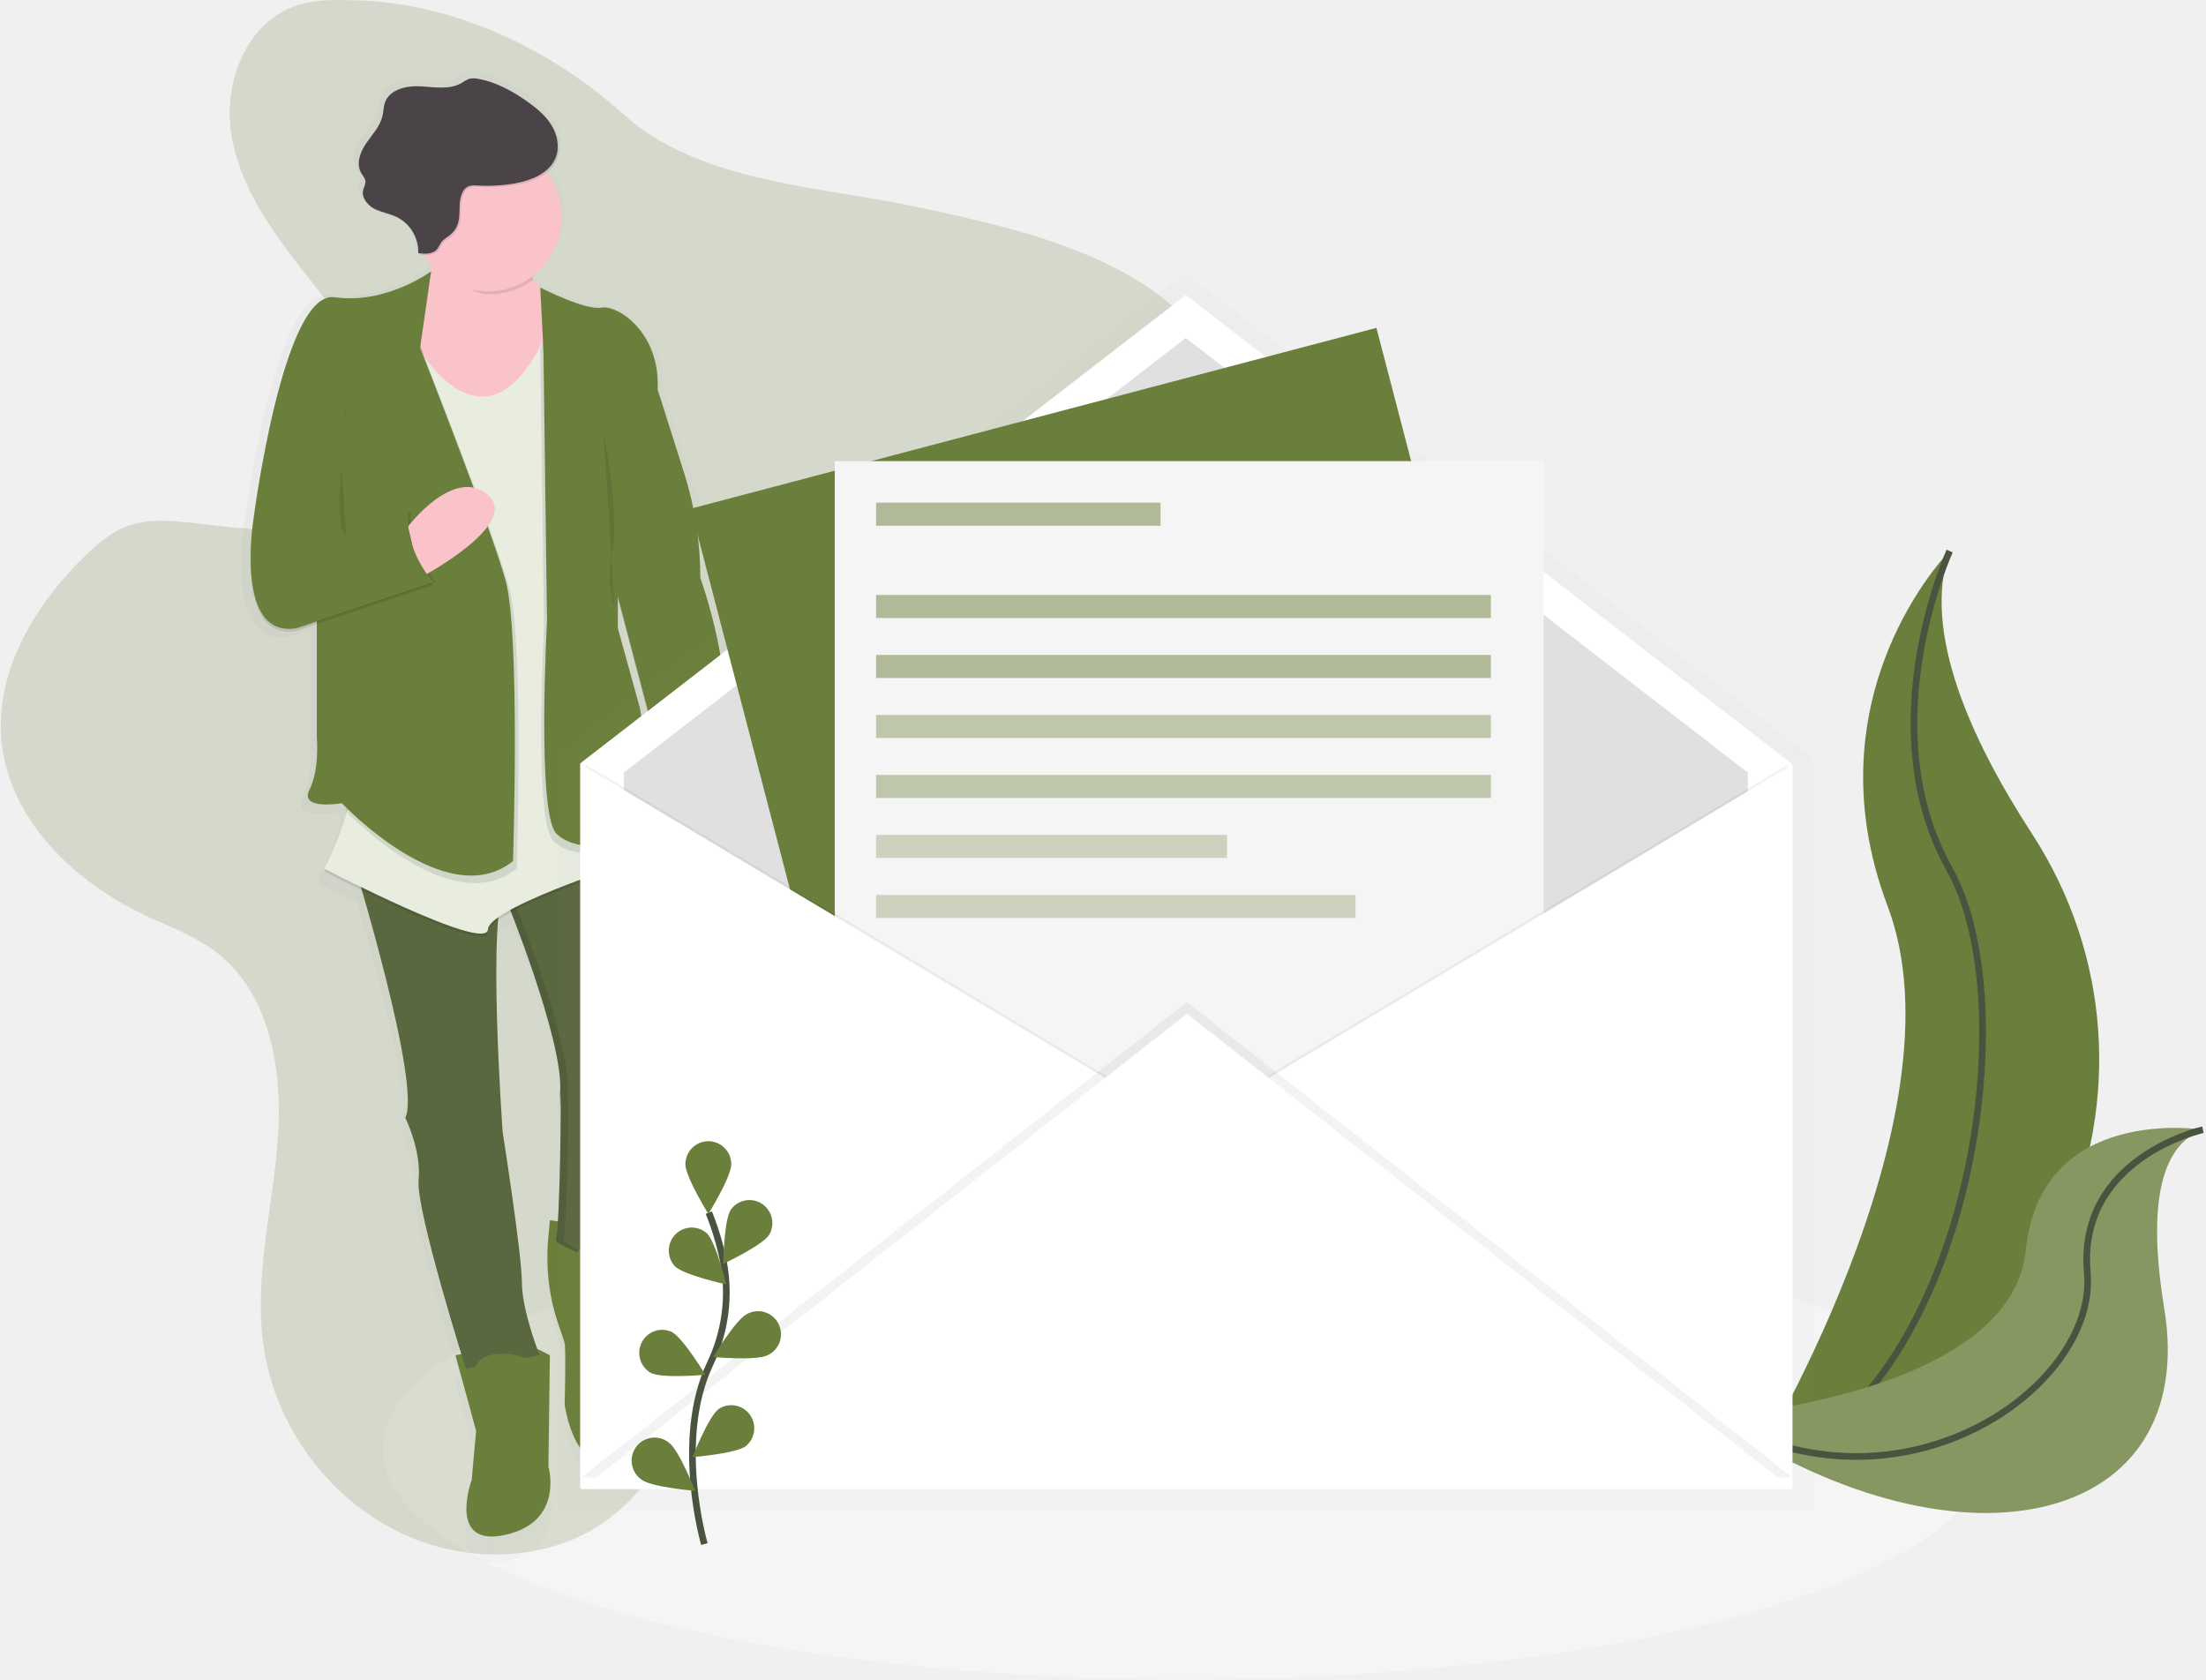
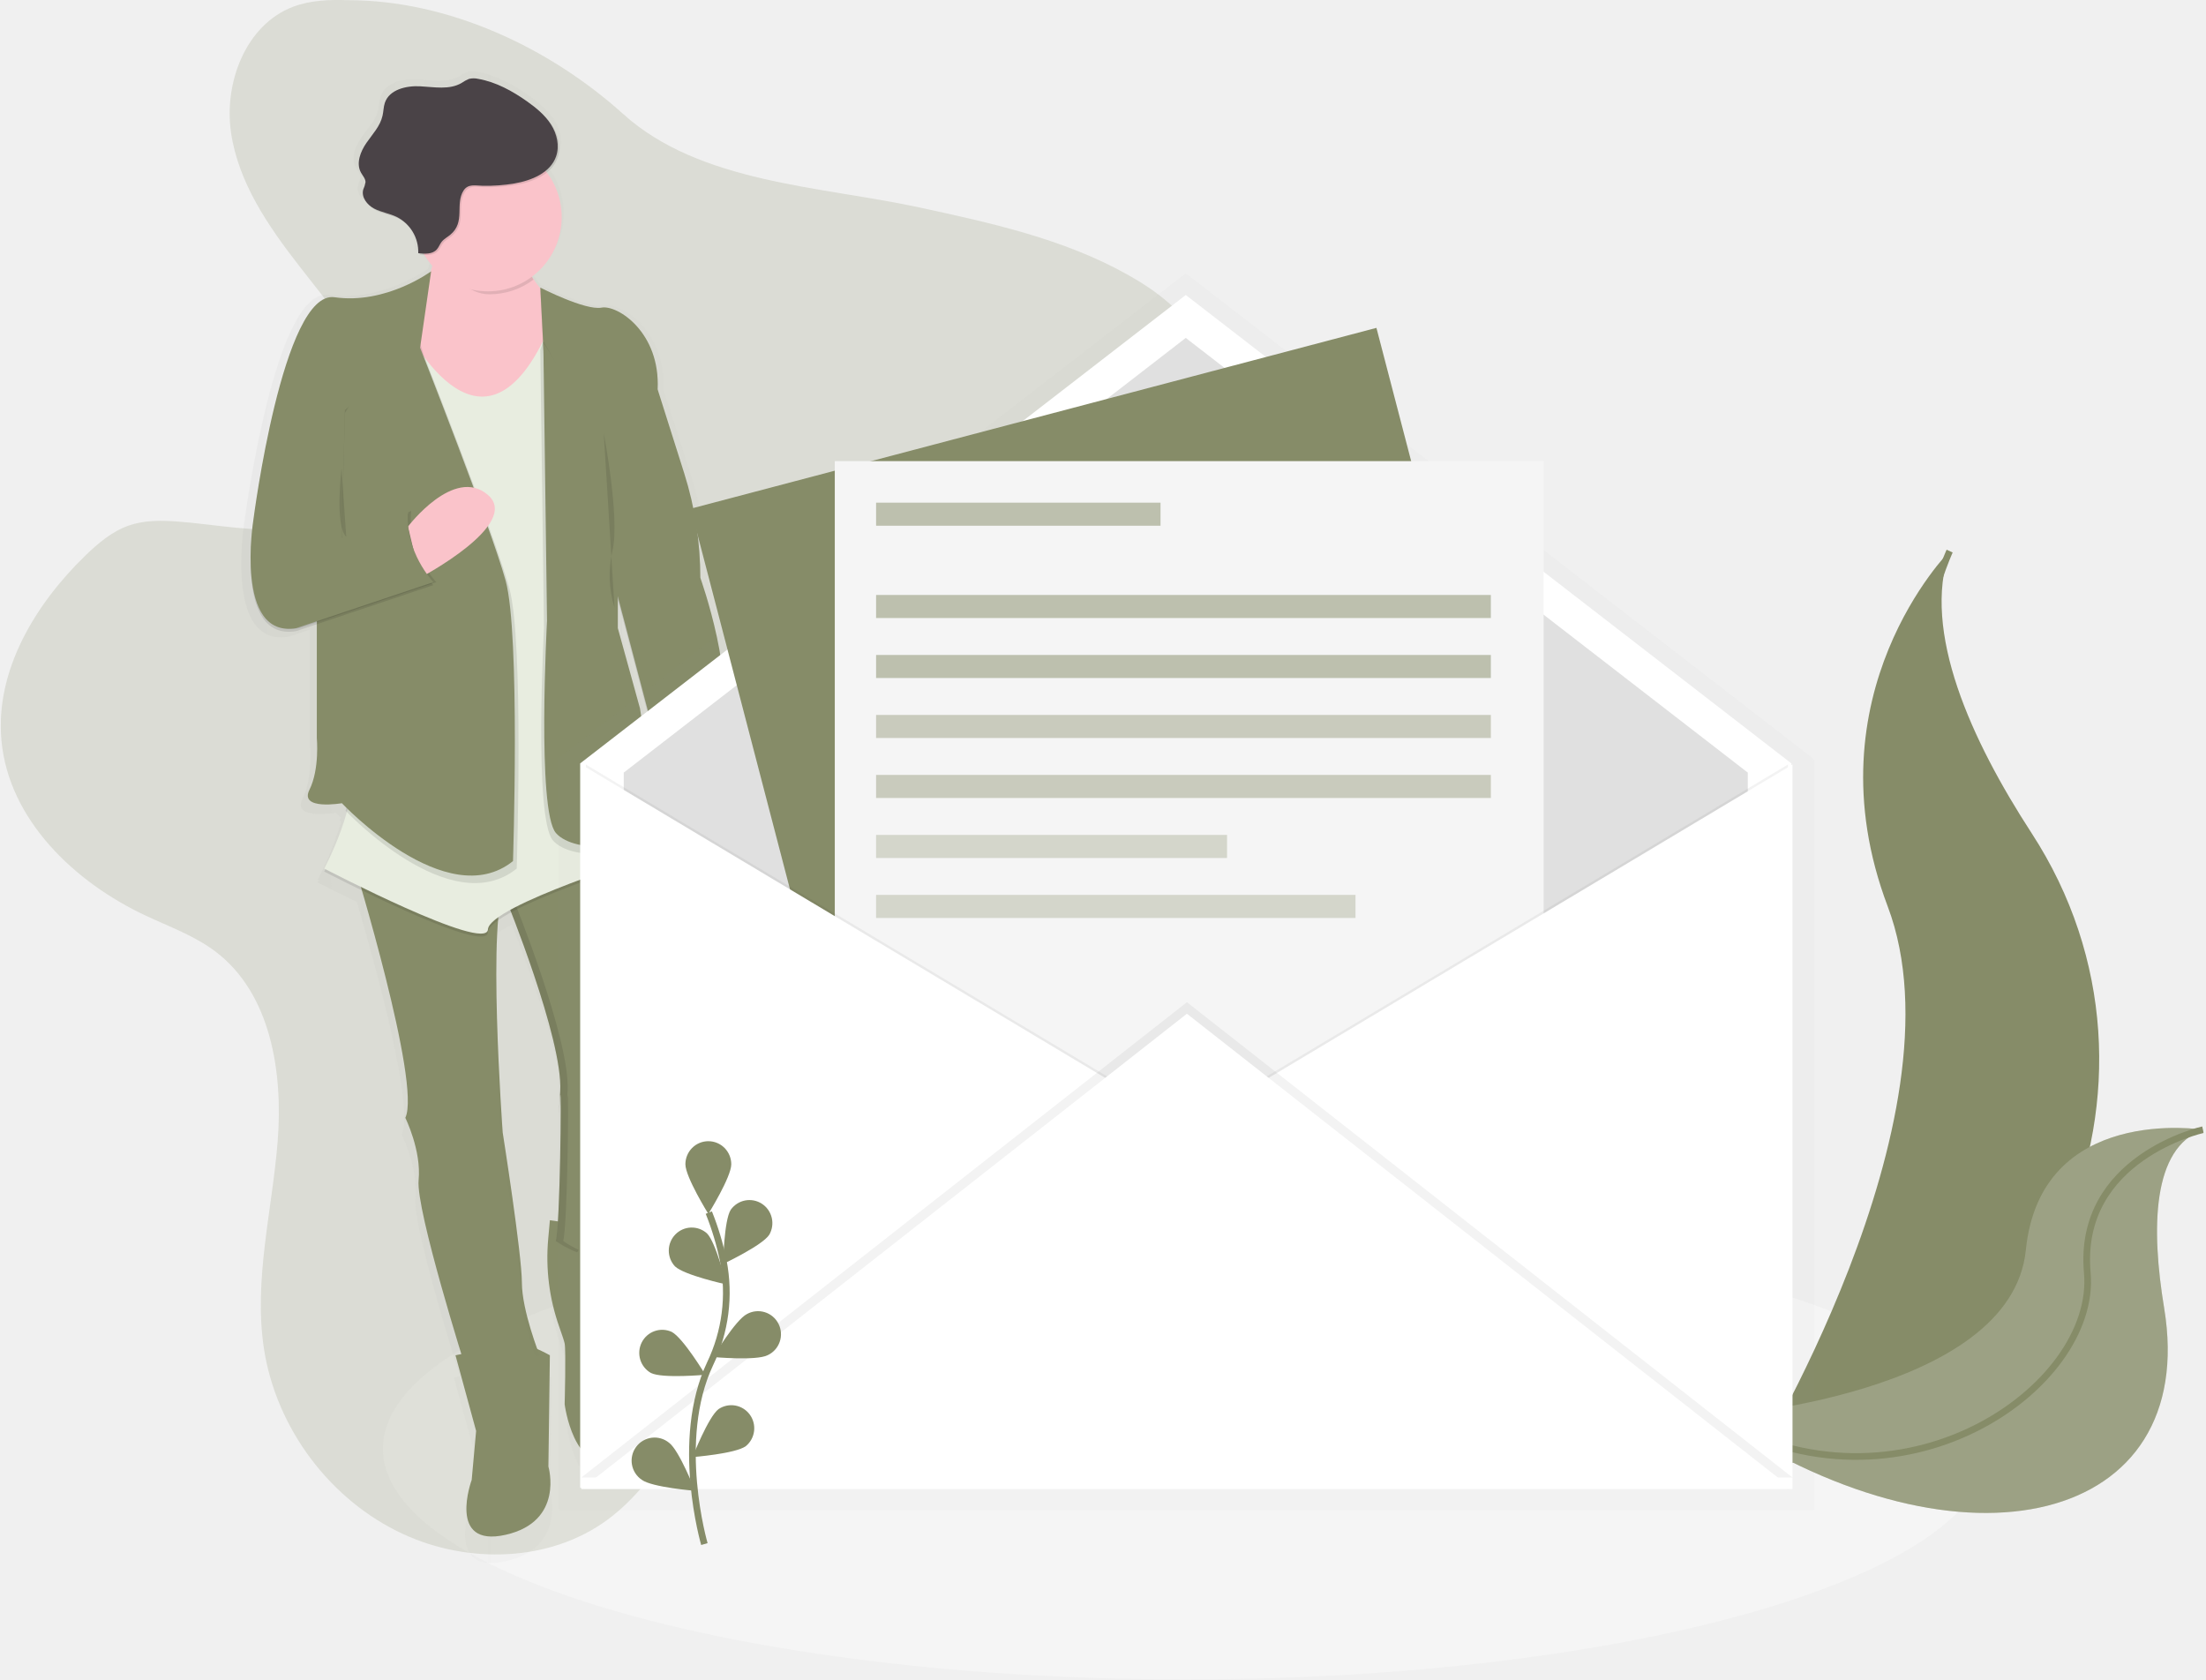
<svg xmlns="http://www.w3.org/2000/svg" width="662" height="504" viewBox="0 0 662 504" fill="none">
  <g clip-path="url(#clip0_282_1180)">
    <path d="M355.838 504C488.902 504 596.772 472.998 596.772 434.755C596.772 396.512 488.902 365.51 355.838 365.51C222.773 365.51 114.903 396.512 114.903 434.755C114.903 472.998 222.773 504 355.838 504Z" fill="#F5F5F5" />
-     <path d="M585.07 165.385C585.07 165.385 542.39 208.317 566.484 272.022C590.577 335.728 525.181 441.673 525.181 441.673C525.181 441.673 525.869 441.569 527.184 441.34C614.843 425.774 658.397 324.925 609.652 250.009C591.555 222.159 576.651 189.482 585.07 165.385Z" fill="#6B7F3C" />
-     <path d="M585.07 165.385C585.07 165.385 560.977 218.011 585.07 260.943C609.164 303.875 589.2 424.361 525.181 441.673" stroke="#4A5240" stroke-width="2" stroke-miterlimit="10" />
-     <path d="M661.081 339.031C661.081 339.031 612.378 331.227 607.938 375.135C603.498 419.043 514.317 425.123 514.317 425.123C514.317 425.123 514.896 425.525 515.99 426.245C589.647 474.882 660.062 457.225 649.454 392.64C645.482 368.633 645.799 344.515 661.081 339.031Z" fill="#6B7F3C" />
+     <path d="M585.07 165.385C585.07 165.385 542.39 208.317 566.484 272.022C590.577 335.728 525.181 441.673 525.181 441.673C525.181 441.673 525.869 441.569 527.184 441.34C614.843 425.774 658.397 324.925 609.652 250.009C591.555 222.159 576.651 189.482 585.07 165.385Z" fill="#868C68" />
+     <path d="M585.07 165.385C585.07 165.385 560.977 218.011 585.07 260.943C609.164 303.875 589.2 424.361 525.181 441.673" stroke="#868C68" stroke-width="2" stroke-miterlimit="10" />
+     <path d="M661.081 339.031C661.081 339.031 612.378 331.227 607.938 375.135C603.498 419.043 514.317 425.123 514.317 425.123C514.317 425.123 514.896 425.525 515.99 426.245C589.647 474.882 660.062 457.225 649.454 392.64C645.482 368.633 645.799 344.515 661.081 339.031Z" fill="#868C68" />
    <path opacity="0.2" d="M661.081 339.031C661.081 339.031 612.378 331.227 607.938 375.135C603.498 419.043 514.317 425.123 514.317 425.123C514.317 425.123 514.896 425.525 515.99 426.245C589.647 474.882 660.062 457.225 649.454 392.64C645.482 368.633 645.799 344.515 661.081 339.031Z" fill="#F5F5F5" />
-     <path d="M661.081 339.031C661.081 339.031 623.275 347.381 626.38 381.962C629.484 416.543 570.214 457.98 514.29 425.109" stroke="#4A5240" stroke-width="2" stroke-miterlimit="10" />
-     <path opacity="0.2" d="M104.454 0.055C98.905 -0.139 93.219 0.055 88.015 2.008C73.855 7.319 67.143 24.693 69.325 39.74C71.508 54.787 80.484 67.853 89.798 79.826C99.112 91.798 109.203 103.618 114.311 117.91C116.858 125.049 118.049 133.047 115.461 140.173C111.468 151.162 99.428 157.304 87.87 158.578C76.312 159.852 64.706 157.366 53.107 156.501C48.24 156.154 43.236 156.113 38.651 157.719C33.619 159.471 29.427 163.044 25.572 166.77C10.53 181.38 -1.509 201.323 0.439 222.263C2.642 246 22.288 264.765 43.807 274.827C50.932 278.164 58.47 280.865 64.741 285.629C81.262 298.19 84.972 321.726 83.327 342.507C81.682 363.287 76.078 384.088 79.197 404.689C82.866 428.647 99.105 450.287 121.009 460.396C140.525 469.398 164.949 468.837 182.275 456.103C190.722 449.871 197.11 441.278 202.665 432.366C211.05 418.921 217.853 404.542 222.938 389.517C225.354 382.378 227.626 374.699 233.264 369.734C236.706 366.68 241.167 364.97 245.579 363.64C258.879 359.638 272.887 358.537 286.311 354.978C299.734 351.418 313.24 344.785 320.537 332.923C330.863 316.09 326.044 294.561 326.093 274.757C326.175 229.637 353.015 189.24 362.921 145.269C366.157 130.894 367.361 114.988 360.133 102.171C355.218 93.425 346.937 87.193 338.229 82.346C319.092 71.655 297.339 66.897 275.937 62.265C246.192 55.839 210.072 55.008 187.018 34.221C164.894 14.278 134.625 0.055 104.454 0.055Z" fill="#6B7F3C" />
+     <path d="M661.081 339.031C661.081 339.031 623.275 347.381 626.38 381.962C629.484 416.543 570.214 457.98 514.29 425.109" stroke="#868C68" stroke-width="2" stroke-miterlimit="10" />
+     <path opacity="0.2" d="M104.454 0.055C98.905 -0.139 93.219 0.055 88.015 2.008C73.855 7.319 67.143 24.693 69.325 39.74C71.508 54.787 80.484 67.853 89.798 79.826C99.112 91.798 109.203 103.618 114.311 117.91C116.858 125.049 118.049 133.047 115.461 140.173C111.468 151.162 99.428 157.304 87.87 158.578C76.312 159.852 64.706 157.366 53.107 156.501C48.24 156.154 43.236 156.113 38.651 157.719C33.619 159.471 29.427 163.044 25.572 166.77C10.53 181.38 -1.509 201.323 0.439 222.263C2.642 246 22.288 264.765 43.807 274.827C50.932 278.164 58.47 280.865 64.741 285.629C81.262 298.19 84.972 321.726 83.327 342.507C81.682 363.287 76.078 384.088 79.197 404.689C82.866 428.647 99.105 450.287 121.009 460.396C140.525 469.398 164.949 468.837 182.275 456.103C190.722 449.871 197.11 441.278 202.665 432.366C211.05 418.921 217.853 404.542 222.938 389.517C225.354 382.378 227.626 374.699 233.264 369.734C236.706 366.68 241.167 364.97 245.579 363.64C258.879 359.638 272.887 358.537 286.311 354.978C299.734 351.418 313.24 344.785 320.537 332.923C330.863 316.09 326.044 294.561 326.093 274.757C326.175 229.637 353.015 189.24 362.921 145.269C366.157 130.894 367.361 114.988 360.133 102.171C355.218 93.425 346.937 87.193 338.229 82.346C319.092 71.655 297.339 66.897 275.937 62.265C246.192 55.839 210.072 55.008 187.018 34.221C164.894 14.278 134.625 0.055 104.454 0.055Z" fill="#868C68" />
    <g opacity="0.5">
      <path opacity="0.5" d="M212.351 174.698C212.35 163.823 210.656 153.014 207.333 142.666L199.072 116.899C199.072 116.47 199.072 116.048 199.072 115.625C199.327 99.11 186.53 90.87 181.601 91.763C176.555 92.678 162.554 85.615 162.554 85.615V85.808C161.594 84.697 160.728 83.506 159.965 82.249C162.384 80.477 164.427 78.236 165.973 75.658C167.519 73.081 168.537 70.218 168.967 67.239C169.397 64.26 169.231 61.224 168.479 58.31C167.726 55.397 166.402 52.663 164.584 50.272C166.098 49.128 167.252 47.57 167.909 45.785C169.052 42.551 168.178 38.86 166.319 35.98C165.529 34.777 164.605 33.669 163.565 32.677C161.991 31.108 160.272 29.693 158.43 28.453C153.839 25.254 148.793 22.505 143.286 21.528C142.333 21.302 141.341 21.302 140.388 21.528C139.561 21.864 138.773 22.291 138.04 22.802C134.268 24.963 129.573 24.028 125.222 23.799C120.872 23.571 115.585 24.797 114.208 28.903C113.782 30.17 113.809 31.541 113.52 32.843C112.832 36.028 110.388 38.5 108.502 41.152C106.615 43.804 105.204 47.384 106.774 50.265C107.311 51.234 108.151 52.128 108.151 53.236C108.151 54.032 107.682 54.745 107.462 55.507C106.987 57.238 107.882 58.969 109.259 60.222C109.852 60.866 110.551 61.402 111.324 61.808C113.506 62.93 116.019 63.276 118.242 64.315C119.352 64.839 120.37 65.541 121.257 66.392C122.344 67.536 123.193 68.887 123.756 70.364C124.318 71.842 124.583 73.418 124.534 74.999L124.995 75.048C124.995 75.186 124.995 75.318 124.995 75.456C125.477 75.512 125.987 75.56 126.489 75.581C127.212 76.755 128.039 77.86 128.96 78.884C128.804 79.475 128.628 80.075 128.43 80.684C126.813 81.813 113.582 90.676 98.534 88.544C82.474 86.266 73.291 156.895 73.291 156.895C72.696 160.935 72.406 165.013 72.423 169.096C72.355 179.483 74.523 193.076 86.604 191.075L93.027 188.949V223.883C93.027 223.883 93.942 233.453 90.734 239.809C87.527 246.166 100.833 243.909 100.833 243.909C100.833 243.909 101.342 244.442 102.279 245.349L101.983 246.187L102.375 246.589C100.625 252.607 98.265 258.429 95.333 263.962L95.712 264.156C95.471 264.62 95.333 264.848 95.333 264.848C95.333 264.848 100.275 267.39 107.077 270.665C112.542 289.25 124.507 332.293 120.569 340.492L120.679 340.727C121.416 342.264 125.532 351.329 124.699 359.631C123.949 367.054 134.165 400.783 137.978 413.033L136.175 413.4L142.597 436.638L141.221 451.678C141.221 451.678 133.421 472.639 151.773 468.54C170.126 464.44 165.08 447.579 165.08 447.579L165.541 413.4C165.541 413.4 163.772 412.41 161.59 411.461C160.089 407.382 156.819 397.743 156.819 391.075C156.819 382.42 150.851 345.048 150.851 345.048V344.972V344.826V344.785L150.817 344.286V344.203C150.817 343.739 150.741 343.102 150.686 342.327V342.285C149.997 332.182 147.932 297.858 149.44 279.965C150.766 279.055 152.145 278.227 153.57 277.486C158.038 288.842 169.554 319.524 168.818 332.397C167.902 348.323 168.591 335.818 168.818 333.782C168.887 333.152 168.935 333.913 168.956 335.624C168.956 335.935 168.956 336.282 168.956 336.649C168.956 337.016 168.956 337.424 168.956 337.847C168.956 338.269 168.956 338.726 168.956 339.231C168.956 339.471 168.956 339.716 168.956 339.965C168.956 340.464 168.956 340.986 168.956 341.53C168.956 341.803 168.956 342.08 168.956 342.361C168.956 343.746 168.956 345.283 168.907 346.883C168.907 347.202 168.907 347.525 168.907 347.852C168.907 348.829 168.907 349.826 168.859 350.837C168.859 352.222 168.804 353.565 168.777 354.957C168.708 358.073 168.618 361.224 168.508 364.174C168.508 364.501 168.497 364.827 168.474 365.15C168.451 365.796 168.425 366.429 168.398 367.047C168.37 367.666 168.343 368.271 168.315 368.861C168.288 369.448 168.258 370.018 168.226 370.572C168.191 371.223 168.15 371.846 168.116 372.441L165.624 372.081L165.094 377.842C164.259 386.989 165.434 396.209 168.536 404.848C169.389 407.216 170.05 409.176 170.195 409.875C170.656 412.153 170.195 428.571 170.195 428.571C170.195 428.571 172.948 449.989 185.8 445.883C191.583 444.034 194.391 438.411 195.734 432.775C197.223 426.241 196.668 419.403 194.144 413.199C192.319 408.587 190.454 402.12 191.769 397.12C194.061 388.465 194.061 376.16 194.061 376.16L192.643 375.959C192.996 375.283 193.316 374.59 193.6 373.882C193.6 373.882 193.138 342.438 197.269 338.338C199.54 336.081 199.334 330.659 198.646 326.227C197.662 319.814 197.431 313.306 197.957 306.839C198.239 303.508 198.646 300.607 199.121 299.575C200.332 297.165 201.544 272.874 196.181 261.185L197.283 260.839L197.11 259.98L197.283 259.925C198.091 262.097 199.01 264.225 200.036 266.303C200.307 266.516 200.619 266.672 200.952 266.76C215.814 264.135 216.413 250.182 215.587 242.565C216.213 242.87 216.557 243.064 216.557 243.064L217.934 222.983C219.345 219.777 219.868 215.684 219.834 211.26C219.896 195.444 212.351 174.698 212.351 174.698ZM195.968 231.777C194.949 223.031 193.538 214.798 193.538 214.798L186.654 190.188V181.228L197.572 222.221L195.968 231.777Z" fill="url(#paint0_linear_282_1180)" />
    </g>
-     <path d="M165.017 366.202L164.508 371.832C163.704 380.777 164.843 389.791 167.847 398.249C168.666 400.569 169.306 402.48 169.444 403.165C169.884 405.395 169.444 421.425 169.444 421.425C169.444 421.425 172.101 442.358 184.499 438.349C190.074 436.548 192.759 431.043 194.081 425.538C195.514 419.154 194.976 412.482 192.539 406.413C190.777 401.905 188.973 395.569 190.247 390.701C192.463 382.239 192.463 370.218 192.463 370.218L165.017 366.202Z" fill="#6B7F3C" />
-     <path d="M151.739 269.564C151.739 269.564 169.004 311.873 168.116 327.453C167.228 343.033 167.896 330.791 168.116 328.789C168.508 325.223 168.116 367.567 166.787 372.414C166.787 372.414 184.94 385.771 192.024 367.961C192.024 367.961 191.583 337.237 195.562 333.228C197.751 331.026 197.537 325.722 196.89 321.394C195.935 315.134 195.704 308.783 196.202 302.469C196.47 299.215 196.842 296.348 197.324 295.372C198.653 292.699 199.981 262.418 192.01 253.956L151.739 269.564Z" fill="#5A6840" />
+     <path d="M165.017 366.202L164.508 371.832C163.704 380.777 164.843 389.791 167.847 398.249C168.666 400.569 169.306 402.48 169.444 403.165C169.884 405.395 169.444 421.425 169.444 421.425C169.444 421.425 172.101 442.358 184.499 438.349C190.074 436.548 192.759 431.043 194.081 425.538C195.514 419.154 194.976 412.482 192.539 406.413C190.777 401.905 188.973 395.569 190.247 390.701C192.463 382.239 192.463 370.218 192.463 370.218L165.017 366.202Z" fill="#868C68" />
+     <path d="M151.739 269.564C151.739 269.564 169.004 311.873 168.116 327.453C167.228 343.033 167.896 330.791 168.116 328.789C168.508 325.223 168.116 367.567 166.787 372.414C166.787 372.414 184.94 385.771 192.024 367.961C192.024 367.961 191.583 337.237 195.562 333.228C197.751 331.026 197.537 325.722 196.89 321.394C195.935 315.134 195.704 308.783 196.202 302.469C196.47 299.215 196.842 296.348 197.324 295.372C198.653 292.699 199.981 262.418 192.01 253.956L151.739 269.564Z" fill="#868C68" />
    <path opacity="0.1" d="M169.004 372.434C170.332 367.539 170.725 325.223 170.332 328.81C170.112 330.811 169.444 343.061 170.332 327.474C171.22 311.887 153.956 269.585 153.956 269.585L192.581 254.642C192.402 254.413 192.216 254.198 192.03 253.998L151.746 269.585C151.746 269.585 169.011 311.893 168.123 327.474C167.235 343.054 167.902 330.811 168.123 328.81C168.515 325.244 168.123 367.587 166.794 372.434C166.794 372.434 174.043 377.766 181.168 377.198C174.828 376.721 169.004 372.434 169.004 372.434Z" fill="black" />
-     <path d="M136.684 406.725L142.879 429.437L141.55 444.131C141.55 444.131 134.026 464.613 151.732 460.604C169.437 456.595 164.57 440.121 164.57 440.121L165.011 406.725C165.011 406.725 157.927 402.715 154.829 403.165C151.732 403.615 136.684 406.725 136.684 406.725Z" fill="#6B7F3C" />
-     <path d="M106.141 258.88C106.141 258.88 126.503 325.23 121.636 335.472C121.636 335.472 126.503 345.27 125.622 354.168C124.741 363.066 139.789 410.72 139.789 410.72L161.927 406.711C161.927 406.711 156.613 393.353 156.613 384.892C156.613 376.43 150.858 339.882 150.858 339.882C150.858 339.882 145.991 273.082 151.746 265.956L106.141 258.88Z" fill="#5A6840" />
+     <path d="M136.684 406.725L142.879 429.437L141.55 444.131C141.55 444.131 134.026 464.613 151.732 460.604C169.437 456.595 164.57 440.121 164.57 440.121L165.011 406.725C165.011 406.725 157.927 402.715 154.829 403.165C151.732 403.615 136.684 406.725 136.684 406.725Z" fill="#868C68" />
+     <path d="M106.141 258.88C106.141 258.88 126.503 325.23 121.636 335.472C121.636 335.472 126.503 345.27 125.622 354.168C124.741 363.066 139.789 410.72 139.789 410.72L161.927 406.711C161.927 406.711 156.613 393.353 156.613 384.892C156.613 376.43 150.858 339.882 150.858 339.882C150.858 339.882 145.991 273.082 151.746 265.956L106.141 258.88Z" fill="#868C68" />
    <g opacity="0.1">
      <path opacity="0.1" d="M150.025 271.385C146.356 286.508 150.41 342.161 150.41 342.161C150.41 342.161 156.165 378.674 156.165 387.17C156.165 393.63 159.256 402.937 160.722 406.981L161.92 406.766C161.92 406.766 156.606 393.409 156.606 384.947C156.606 376.485 150.851 339.938 150.851 339.938C150.851 339.938 147.147 289.077 150.025 271.385Z" fill="black" />
      <path opacity="0.1" d="M121.636 335.472L121.746 335.7C121.78 335.472 121.815 335.229 121.835 335.008C121.777 335.166 121.71 335.32 121.636 335.472Z" fill="black" />
      <path opacity="0.1" d="M150.741 268.145C150.942 267.376 151.28 266.651 151.739 266.005L106.141 258.88C106.141 258.88 106.409 259.745 106.87 261.289L150.741 268.145Z" fill="black" />
    </g>
    <path d="M212.386 234.831C212.386 234.831 219.029 259.759 199.107 263.332C198.784 263.247 198.481 263.096 198.219 262.889C198.219 262.889 186.709 240.176 195.562 231.271L212.386 234.831Z" fill="#FAC3CA" />
    <path d="M130.929 69.19C130.929 69.19 132.258 87.886 117.65 96.798C103.043 105.709 148.628 130.194 148.628 130.194L172.535 91.895C172.535 91.895 162.361 93.218 156.165 75.422L130.929 69.19Z" fill="#FAC3CA" />
    <path opacity="0.1" d="M121.189 98.12C121.189 98.12 143.768 145.325 164.13 100.793L195.562 257.536C195.562 257.536 146.859 272.68 146.425 279.805C145.991 286.931 97.295 261.552 97.295 261.552C97.295 261.552 107.917 241.956 105.266 229.935C102.616 217.914 121.189 98.12 121.189 98.12Z" fill="black" />
    <path d="M121.189 97.227C121.189 97.227 143.768 144.431 164.13 99.9L195.562 256.65C195.562 256.65 146.859 271.794 146.425 278.919C145.991 286.044 97.295 260.659 97.295 260.659C97.295 260.659 107.917 241.063 105.266 229.042C102.616 217.021 121.189 97.227 121.189 97.227Z" fill="#E8EDE0" />
-     <path d="M143.327 419.196C143.327 419.196 137.572 406.281 150.851 406.281C164.13 406.281 161.92 417.859 161.92 417.859L143.327 419.196Z" fill="#6B7F3C" />
-     <path d="M173.43 385.792C173.43 385.792 168.115 371.984 181.401 371.541C194.687 371.098 188.044 384.005 188.044 384.005L173.43 385.792Z" fill="#6B7F3C" />
+     <path d="M143.327 419.196C143.327 419.196 137.572 406.281 150.851 406.281C164.13 406.281 161.92 417.859 161.92 417.859L143.327 419.196Z" fill="#868C68" />
+     <path d="M173.43 385.792C173.43 385.792 168.115 371.984 181.401 371.541C194.687 371.098 188.044 384.005 188.044 384.005L173.43 385.792Z" fill="#868C68" />
    <path opacity="0.1" d="M162.141 87.193C162.141 87.193 175.64 94.118 180.514 93.204C185.387 92.29 198.219 100.772 197.338 117.696L205.337 142.943C208.537 153.066 210.162 163.626 210.155 174.248C210.155 174.248 221.665 206.309 215.47 220.559L214.141 240.156C214.141 240.156 203.96 234.367 193.331 236.146L196.009 220.144L184.031 174.712L164.109 126.171L162.141 87.193Z" fill="black" />
-     <path d="M162.141 86.314C162.141 86.314 175.64 93.239 180.514 92.324C185.387 91.41 198.219 99.893 197.338 116.816L205.337 142.063C208.537 152.186 210.162 162.746 210.155 173.369C210.155 173.369 221.665 205.429 215.47 219.68L214.141 239.276C214.141 239.276 203.96 233.487 193.331 235.267L195.988 219.237L184.031 173.819L164.13 125.278L162.141 86.314Z" fill="#6B7F3C" />
+     <path d="M162.141 86.314C162.141 86.314 175.64 93.239 180.514 92.324C185.387 91.41 198.219 99.893 197.338 116.816L205.337 142.063C208.537 152.186 210.162 162.746 210.155 173.369C210.155 173.369 221.665 205.429 215.47 219.68L214.141 239.276C214.141 239.276 203.96 233.487 193.331 235.267L195.988 219.237L184.031 173.819L164.13 125.278L162.141 86.314Z" fill="#868C68" />
    <path opacity="0.1" d="M184.499 140.422V190.742L191.142 214.791C191.142 214.791 195.569 241.063 194.24 249.081C192.911 257.1 171.661 258.879 165.906 252.197C160.151 245.515 163.249 188.492 163.249 188.492L162.141 105.017L163.029 102.344L184.499 140.422Z" fill="black" />
-     <path d="M185.408 138.199V188.52L192.05 212.568C192.05 212.568 196.477 238.84 195.148 246.859C193.82 254.877 172.569 256.657 166.814 249.975C161.059 243.292 164.157 186.269 164.157 186.269L163.049 102.773L185.408 138.199Z" fill="#6B7F3C" />
+     <path d="M185.408 138.199V188.52L192.05 212.568C192.05 212.568 196.477 238.84 195.148 246.859C193.82 254.877 172.569 256.657 166.814 249.975C161.059 243.292 164.157 186.269 164.157 186.269L163.049 102.773L185.408 138.199Z" fill="#868C68" />
    <path opacity="0.1" d="M96.18 180.058L110.347 224.375L103.704 243.299C103.704 243.299 135.135 276.696 155.057 260.666C155.057 260.666 157.274 192.529 152.841 176.499C148.407 160.468 127.164 106.561 127.164 106.561L122.765 92.331L99.305 105.689L96.18 180.058Z" fill="black" />
-     <path d="M95.071 177.828V221.453C95.071 221.453 95.959 230.808 92.854 237.04C89.75 243.272 102.595 241.049 102.595 241.049C102.595 241.049 134.026 274.446 153.948 258.415C153.948 258.415 156.165 190.278 151.732 174.248C147.298 158.218 126.055 104.311 126.055 104.311L121.629 90.06L98.168 103.417L95.071 177.828Z" fill="#6B7F3C" />
+     <path d="M95.071 177.828V221.453C95.071 221.453 95.959 230.808 92.854 237.04C89.75 243.272 102.595 241.049 102.595 241.049C102.595 241.049 134.026 274.446 153.948 258.415C153.948 258.415 156.165 190.278 151.732 174.248C147.298 158.218 126.055 104.311 126.055 104.311L121.629 90.06L98.168 103.417L95.071 177.828Z" fill="#868C68" />
    <path opacity="0.1" d="M129.38 82.311C129.38 82.311 115.881 92.331 100.386 90.102C84.89 87.872 76.038 156.902 76.038 156.902C76.038 156.902 70.283 192.529 88.876 189.413L130.048 175.605C130.048 175.605 121.196 166.25 122.524 154.229L102.595 162.241L103.49 123.949L129.38 82.311Z" fill="black" />
    <path opacity="0.1" d="M76.918 156.009C76.918 156.009 71.164 191.636 89.757 188.52L130.929 174.712C130.929 174.712 122.076 165.364 123.405 153.336L103.49 161.355L76.918 156.009Z" fill="black" />
    <path d="M122.428 158.031C122.428 158.031 136.244 139.757 146.418 148.531C156.592 157.304 126.076 173.383 126.076 173.383L122.428 158.031Z" fill="#FAC3CA" />
-     <path d="M129.38 81.418C129.38 81.418 115.881 91.438 100.386 89.208C84.89 86.979 76.038 156.009 76.038 156.009C76.038 156.009 70.283 191.636 88.876 188.52L130.048 174.712C130.048 174.712 121.196 165.357 122.524 153.336L102.595 161.355L103.49 123.055L126.069 104.359L129.38 81.418Z" fill="#6B7F3C" />
+     <path d="M129.38 81.418C129.38 81.418 115.881 91.438 100.386 89.208C84.89 86.979 76.038 156.009 76.038 156.009C76.038 156.009 70.283 191.636 88.876 188.52L130.048 174.712C130.048 174.712 121.196 165.357 122.524 153.336L102.595 161.355L103.49 123.055L126.069 104.359L129.38 81.418Z" fill="#868C68" />
    <path opacity="0.1" d="M156.606 76.294L131.37 70.062C131.37 70.062 132.685 71.558 131.149 77.409C135.211 82.097 140.202 88.322 146.865 88.322C151.634 88.331 156.277 86.783 160.096 83.911C158.671 81.502 157.501 78.949 156.606 76.294Z" fill="black" />
    <path d="M146.425 87.436C158.651 87.436 168.563 77.466 168.563 65.166C168.563 52.868 158.651 42.897 146.425 42.897C134.198 42.897 124.286 52.868 124.286 65.166C124.286 77.466 134.198 87.436 146.425 87.436Z" fill="#FAC3CA" />
    <path opacity="0.1" d="M154.816 55.5C159.951 54.62 165.596 52.328 167.317 47.384C168.418 44.22 167.578 40.619 165.782 37.801C163.985 34.983 161.342 32.815 158.616 30.876C154.189 27.747 149.309 25.06 143.981 24.118C143.062 23.897 142.104 23.897 141.186 24.118C140.387 24.447 139.627 24.865 138.921 25.364C135.279 27.476 130.75 26.562 126.53 26.341C122.31 26.119 117.251 27.317 115.922 31.326C115.509 32.566 115.537 33.902 115.234 35.176C114.545 38.292 112.212 40.716 110.415 43.313C108.618 45.909 107.235 49.42 108.749 52.218C109.265 53.166 110.126 54.039 110.126 55.119C109.993 55.887 109.762 56.634 109.438 57.342C108.811 59.641 110.635 61.96 112.742 63.054C114.848 64.149 117.271 64.488 119.419 65.506C121.429 66.504 123.112 68.061 124.268 69.993C125.424 71.926 126.003 74.151 125.938 76.405C127.893 76.633 130.172 76.751 131.493 75.283C132.085 74.625 132.374 73.746 132.911 73.047C133.6 72.132 134.674 71.592 135.555 70.858C140.188 67.029 136.897 61.739 139.52 57.612C140.897 55.486 143.086 56.137 145.302 56.172C148.487 56.246 151.672 56.022 154.816 55.5Z" fill="black" />
    <path d="M154.375 55.057C159.511 54.177 165.155 51.885 166.876 46.941C167.978 43.777 167.138 40.176 165.341 37.358C163.545 34.539 160.901 32.372 158.175 30.433C153.749 27.303 148.868 24.617 143.54 23.675C142.622 23.454 141.664 23.454 140.745 23.675C139.946 24.004 139.187 24.422 138.481 24.921C134.839 27.033 130.309 26.119 126.09 25.898C121.87 25.676 116.81 26.874 115.482 30.883C115.069 32.123 115.096 33.459 114.793 34.733C114.105 37.849 111.771 40.273 109.975 42.87C108.178 45.466 106.794 48.977 108.309 51.775C108.825 52.723 109.686 53.596 109.686 54.676C109.553 55.444 109.321 56.191 108.997 56.899C108.371 59.198 110.195 61.517 112.301 62.611C114.408 63.705 116.831 64.045 118.979 65.063C120.997 66.059 122.687 67.62 123.847 69.558C125.007 71.496 125.587 73.729 125.518 75.99C127.473 76.218 129.752 76.336 131.074 74.868C131.666 74.21 131.955 73.331 132.492 72.631C133.18 71.717 134.254 71.177 135.135 70.443C139.768 66.614 136.477 61.323 139.1 57.196C140.477 55.071 142.666 55.721 144.883 55.756C148.062 55.821 151.24 55.587 154.375 55.057Z" fill="#4A4347" />
    <path opacity="0.1" d="M181.174 129.959C181.174 129.959 186.041 155.344 183.831 165.143C182.481 170.842 182.681 176.803 184.409 182.398" fill="black" />
    <path opacity="0.1" d="M102.498 140.644C102.498 140.644 100.378 157.567 103.91 161.126L102.498 140.644Z" fill="black" />
    <path d="M226.112 349.203C226.386 349.203 226.648 349.093 226.842 348.898C227.035 348.704 227.144 348.439 227.144 348.164C227.144 347.889 227.035 347.624 226.842 347.43C226.648 347.235 226.386 347.125 226.112 347.125C225.838 347.125 225.575 347.235 225.382 347.43C225.188 347.624 225.079 347.889 225.079 348.164C225.079 348.439 225.188 348.704 225.382 348.898C225.575 349.093 225.838 349.203 226.112 349.203Z" fill="black" />
    <g opacity="0.5">
      <path opacity="0.5" d="M544.056 228.197V227.622L356.237 82.346C356.119 82.258 355.975 82.21 355.828 82.21C355.68 82.21 355.537 82.258 355.418 82.346L167.593 227.622V452.807H167.951V453.167H544.421V227.982L544.056 228.197Z" fill="url(#paint1_linear_282_1180)" />
    </g>
    <path d="M537.571 446.527H174.104V229.097L355.838 88.53L537.571 229.097V446.527Z" fill="white" />
    <path d="M524.492 433.64H187.184V231.86L355.838 101.409L524.492 231.86V433.64Z" fill="#E0E0E0" />
-     <path d="M413.054 98.394L207.297 152.654L275.902 415.892L481.659 361.632L413.054 98.394Z" fill="#6B7F3C" />
+     <path d="M413.054 98.394L207.297 152.654L275.902 415.892L481.659 361.632L413.054 98.394Z" fill="#868C68" />
    <path d="M463.225 138.386H250.515V410.519H463.225V138.386Z" fill="#F5F5F5" />
    <path opacity="0.05" d="M175.825 229.443L357.559 338.158L175.825 446.873V229.443Z" fill="black" />
    <path d="M174.448 229.443L356.182 338.158L174.448 446.873V229.443Z" fill="white" />
    <path opacity="0.05" d="M536.539 229.443L354.806 338.158L536.539 446.873V229.443Z" fill="black" />
    <path d="M537.915 229.443L356.182 338.158L537.915 446.873V229.443Z" fill="white" />
    <path opacity="0.05" d="M174.448 443.411L356.182 300.766L537.915 443.411H174.448Z" fill="black" />
    <path d="M174.448 446.873L356.182 304.228L537.915 446.873H174.448Z" fill="white" />
-     <path d="M211.38 463.388C211.38 463.388 202.252 432.228 213.094 409.28C217.701 399.687 219.09 388.85 217.052 378.396C216.047 373.442 214.593 368.591 212.709 363.903" stroke="#4A5240" stroke-width="2" stroke-miterlimit="10" />
-     <path d="M219.448 349.403C219.448 353.226 212.565 364.298 212.565 364.298C212.565 364.298 205.681 353.219 205.681 349.403C205.681 347.567 206.406 345.806 207.697 344.507C208.988 343.209 210.739 342.479 212.565 342.479C214.39 342.479 216.141 343.209 217.432 344.507C218.723 345.806 219.448 347.567 219.448 349.403Z" fill="#6B7F3C" />
-     <path d="M230.841 370.565C228.776 373.771 217.019 379.311 217.019 379.311C217.019 379.311 217.232 366.251 219.297 363.045C220.327 361.595 221.872 360.6 223.613 360.267C225.353 359.934 227.154 360.288 228.641 361.257C230.128 362.226 231.186 363.734 231.596 365.467C232.006 367.201 231.736 369.027 230.841 370.565Z" fill="#6B7F3C" />
-     <path d="M230.318 406.718C226.924 408.435 213.996 407.251 213.996 407.251C213.996 407.251 220.735 396.088 224.122 394.371C224.933 393.915 225.827 393.629 226.75 393.529C227.674 393.43 228.608 393.519 229.496 393.792C230.384 394.066 231.208 394.517 231.919 395.119C232.629 395.721 233.211 396.461 233.629 397.295C234.048 398.13 234.294 399.04 234.353 399.973C234.412 400.905 234.283 401.84 233.974 402.721C233.665 403.602 233.181 404.411 232.553 405.099C231.924 405.787 231.164 406.34 230.318 406.725V406.718Z" fill="#6B7F3C" />
-     <path d="M223.819 433.993C220.763 436.265 207.821 437.289 207.821 437.289C207.821 437.289 212.585 425.144 215.641 422.873C217.112 421.886 218.904 421.506 220.645 421.811C222.387 422.117 223.945 423.085 224.996 424.515C226.047 425.944 226.512 427.726 226.293 429.491C226.073 431.255 225.188 432.868 223.819 433.993Z" fill="#6B7F3C" />
-     <path d="M202.556 380.044C205.309 382.703 217.969 385.466 217.969 385.466C217.969 385.466 214.864 372.788 212.138 370.129C210.812 368.95 209.086 368.33 207.317 368.397C205.549 368.465 203.874 369.215 202.641 370.492C201.408 371.769 200.712 373.474 200.696 375.254C200.68 377.034 201.346 378.752 202.556 380.051V380.044Z" fill="#6B7F3C" />
-     <path d="M195.355 412.043C198.749 413.76 211.676 412.576 211.676 412.576C211.676 412.576 204.937 401.414 201.55 399.696C199.933 398.961 198.096 398.883 196.423 399.478C194.75 400.072 193.369 401.294 192.57 402.888C191.771 404.481 191.614 406.324 192.133 408.031C192.652 409.738 193.806 411.178 195.355 412.05V412.043Z" fill="#6B7F3C" />
-     <path d="M192.602 444.103C195.658 446.374 208.6 447.399 208.6 447.399C208.6 447.399 203.836 435.254 200.779 432.982C200.058 432.389 199.224 431.949 198.328 431.689C197.433 431.429 196.494 431.356 195.569 431.472C194.644 431.588 193.752 431.892 192.947 432.365C192.143 432.838 191.442 433.471 190.888 434.225C190.333 434.979 189.937 435.838 189.723 436.75C189.508 437.663 189.48 438.61 189.641 439.533C189.801 440.457 190.146 441.338 190.655 442.124C191.164 442.909 191.826 443.583 192.602 444.103Z" fill="#6B7F3C" />
-     <path opacity="0.5" d="M348.266 150.85H262.906V157.775H348.266V150.85Z" fill="#6B7F3C" />
-     <path opacity="0.5" d="M447.393 178.548H262.906V185.473H447.393V178.548Z" fill="#6B7F3C" />
-     <path opacity="0.5" d="M447.393 196.552H262.906V203.477H447.393V196.552Z" fill="#6B7F3C" />
-     <path opacity="0.4" d="M447.393 214.556H262.906V221.48H447.393V214.556Z" fill="#6B7F3C" />
-     <path opacity="0.4" d="M447.393 232.559H262.906V239.484H447.393V232.559Z" fill="#6B7F3C" />
-     <path opacity="0.3" d="M368.229 250.563H262.906V257.488H368.229V250.563Z" fill="#6B7F3C" />
-     <path opacity="0.3" d="M406.778 268.567H262.906V275.491H406.778V268.567Z" fill="#6B7F3C" />
+     <path d="M211.38 463.388C211.38 463.388 202.252 432.228 213.094 409.28C217.701 399.687 219.09 388.85 217.052 378.396C216.047 373.442 214.593 368.591 212.709 363.903" stroke="#868C68" stroke-width="2" stroke-miterlimit="10" />
+     <path d="M219.448 349.403C219.448 353.226 212.565 364.298 212.565 364.298C212.565 364.298 205.681 353.219 205.681 349.403C205.681 347.567 206.406 345.806 207.697 344.507C208.988 343.209 210.739 342.479 212.565 342.479C214.39 342.479 216.141 343.209 217.432 344.507C218.723 345.806 219.448 347.567 219.448 349.403Z" fill="#868C68" />
+     <path d="M230.841 370.565C228.776 373.771 217.019 379.311 217.019 379.311C217.019 379.311 217.232 366.251 219.297 363.045C220.327 361.595 221.872 360.6 223.613 360.267C225.353 359.934 227.154 360.288 228.641 361.257C230.128 362.226 231.186 363.734 231.596 365.467C232.006 367.201 231.736 369.027 230.841 370.565Z" fill="#868C68" />
+     <path d="M230.318 406.718C226.924 408.435 213.996 407.251 213.996 407.251C213.996 407.251 220.735 396.088 224.122 394.371C224.933 393.915 225.827 393.629 226.75 393.529C227.674 393.43 228.608 393.519 229.496 393.792C230.384 394.066 231.208 394.517 231.919 395.119C232.629 395.721 233.211 396.461 233.629 397.295C234.048 398.13 234.294 399.04 234.353 399.973C234.412 400.905 234.283 401.84 233.974 402.721C233.665 403.602 233.181 404.411 232.553 405.099C231.924 405.787 231.164 406.34 230.318 406.725V406.718Z" fill="#868C68" />
+     <path d="M223.819 433.993C220.763 436.265 207.821 437.289 207.821 437.289C207.821 437.289 212.585 425.144 215.641 422.873C217.112 421.886 218.904 421.506 220.645 421.811C222.387 422.117 223.945 423.085 224.996 424.515C226.047 425.944 226.512 427.726 226.293 429.491C226.073 431.255 225.188 432.868 223.819 433.993Z" fill="#868C68" />
+     <path d="M202.556 380.044C205.309 382.703 217.969 385.466 217.969 385.466C217.969 385.466 214.864 372.788 212.138 370.129C210.812 368.95 209.086 368.33 207.317 368.397C205.549 368.465 203.874 369.215 202.641 370.492C201.408 371.769 200.712 373.474 200.696 375.254C200.68 377.034 201.346 378.752 202.556 380.051V380.044Z" fill="#868C68" />
+     <path d="M195.355 412.043C198.749 413.76 211.676 412.576 211.676 412.576C211.676 412.576 204.937 401.414 201.55 399.696C199.933 398.961 198.096 398.883 196.423 399.478C194.75 400.072 193.369 401.294 192.57 402.888C191.771 404.481 191.614 406.324 192.133 408.031C192.652 409.738 193.806 411.178 195.355 412.05V412.043Z" fill="#868C68" />
+     <path d="M192.602 444.103C195.658 446.374 208.6 447.399 208.6 447.399C208.6 447.399 203.836 435.254 200.779 432.982C200.058 432.389 199.224 431.949 198.328 431.689C197.433 431.429 196.494 431.356 195.569 431.472C194.644 431.588 193.752 431.892 192.947 432.365C192.143 432.838 191.442 433.471 190.888 434.225C190.333 434.979 189.937 435.838 189.723 436.75C189.508 437.663 189.48 438.61 189.641 439.533C189.801 440.457 190.146 441.338 190.655 442.124C191.164 442.909 191.826 443.583 192.602 444.103Z" fill="#868C68" />
+     <path opacity="0.5" d="M348.266 150.85H262.906V157.775H348.266V150.85Z" fill="#868C68" />
+     <path opacity="0.5" d="M447.393 178.548H262.906V185.473H447.393V178.548Z" fill="#868C68" />
+     <path opacity="0.5" d="M447.393 196.552H262.906V203.477H447.393V196.552Z" fill="#868C68" />
+     <path opacity="0.4" d="M447.393 214.556H262.906V221.48H447.393V214.556Z" fill="#868C68" />
+     <path opacity="0.4" d="M447.393 232.559H262.906V239.484H447.393V232.559Z" fill="#868C68" />
+     <path opacity="0.3" d="M368.229 250.563H262.906V257.488H368.229V250.563Z" fill="#868C68" />
+     <path opacity="0.3" d="M406.778 268.567H262.906V275.491H406.778V268.567Z" fill="#868C68" />
  </g>
  <defs>
    <linearGradient id="paint0_linear_282_1180" x1="72.43" y1="245.252" x2="219.758" y2="245.252" gradientUnits="userSpaceOnUse">
      <stop stop-color="#808080" stop-opacity="0.25" />
      <stop offset="0.54" stop-color="#808080" stop-opacity="0.12" />
      <stop offset="1" stop-color="#808080" stop-opacity="0.1" />
    </linearGradient>
    <linearGradient id="paint1_linear_282_1180" x1="240143" y1="274794" x2="240143" y2="76054.2" gradientUnits="userSpaceOnUse">
      <stop stop-color="#808080" stop-opacity="0.25" />
      <stop offset="0.54" stop-color="#808080" stop-opacity="0.12" />
      <stop offset="1" stop-color="#808080" stop-opacity="0.1" />
    </linearGradient>
    <clipPath id="clip0_282_1180">
      <rect width="661" height="504" fill="white" transform="translate(0.232422)" />
    </clipPath>
  </defs>
</svg>
